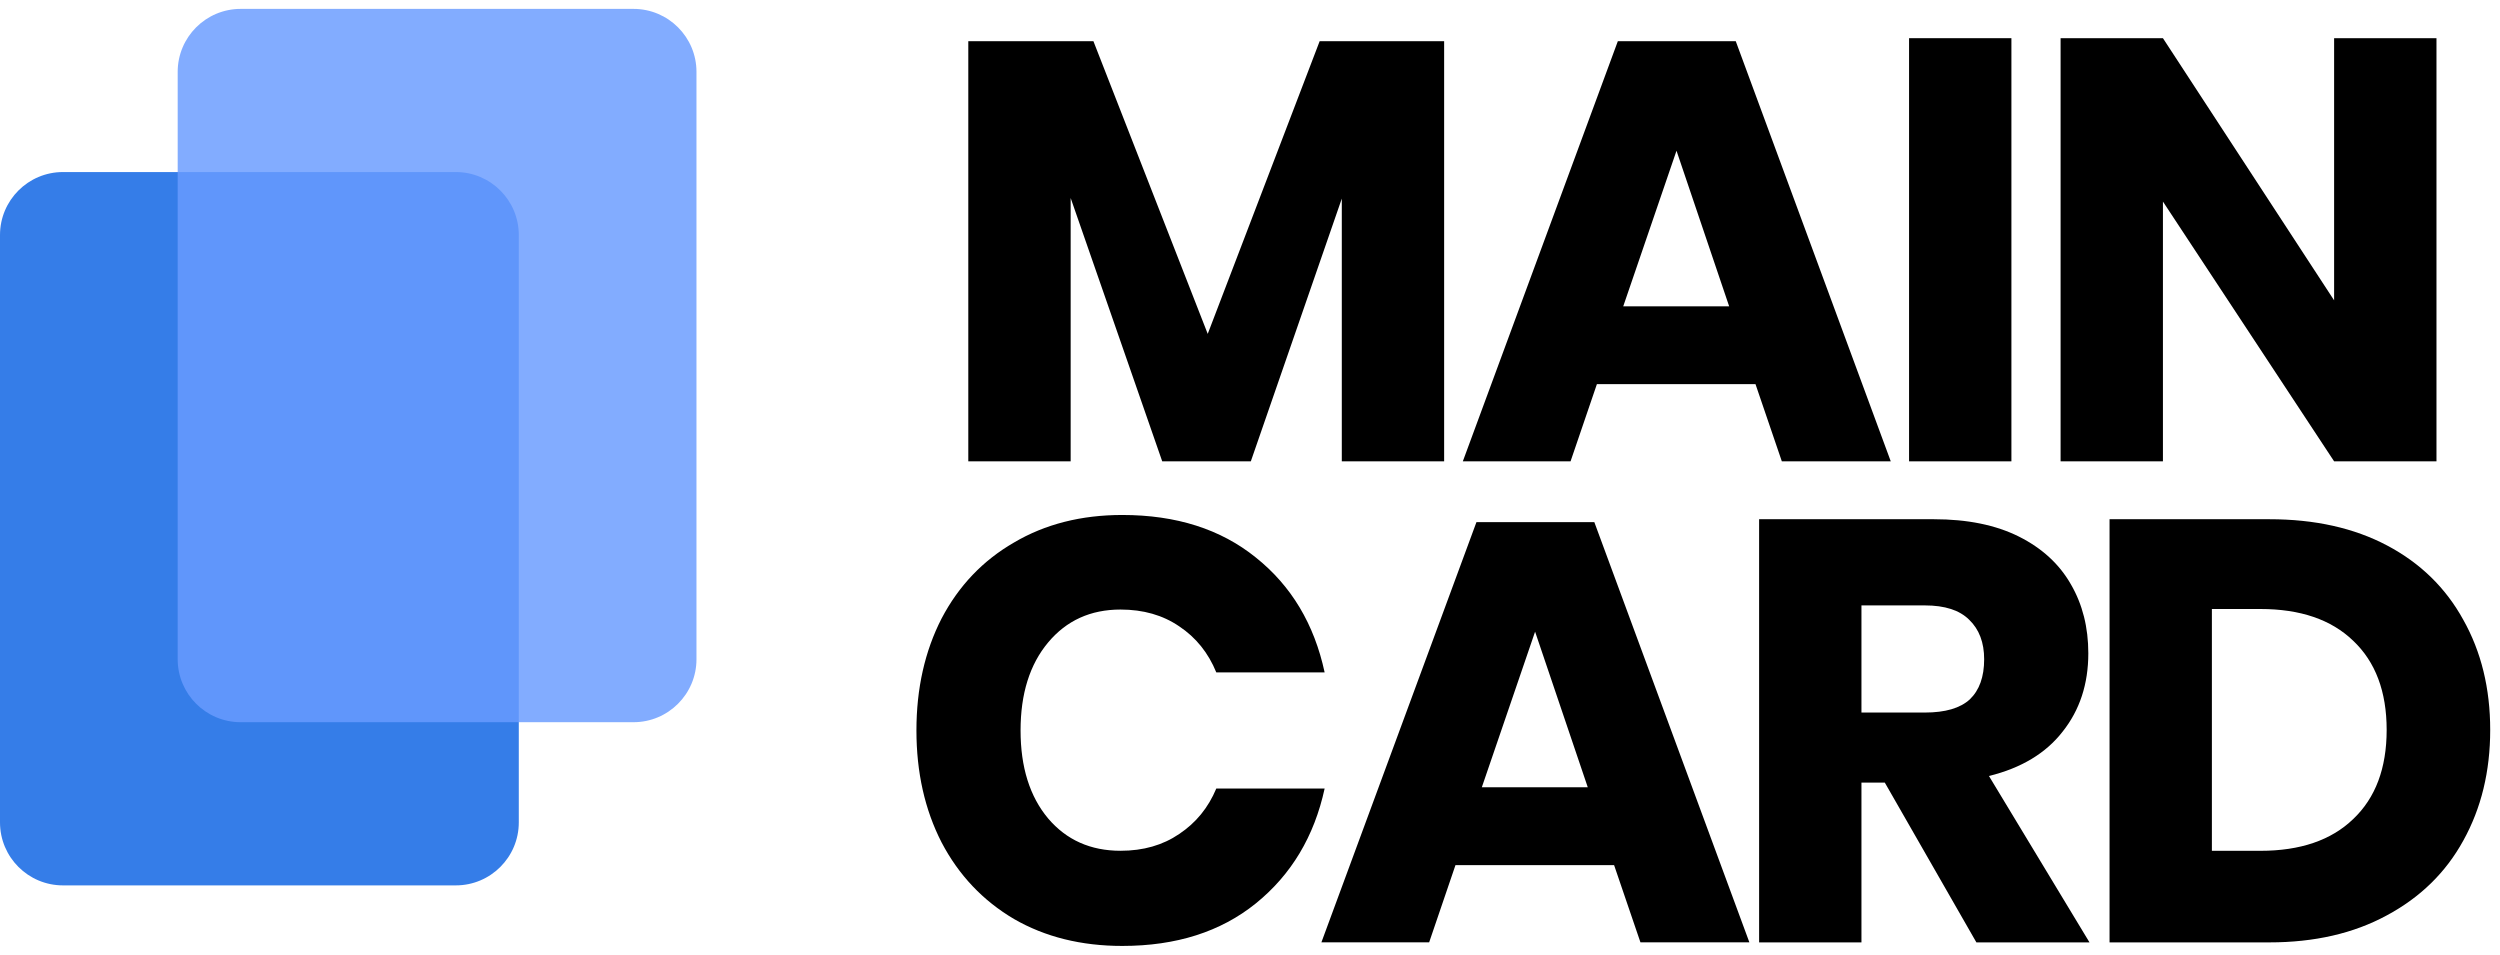
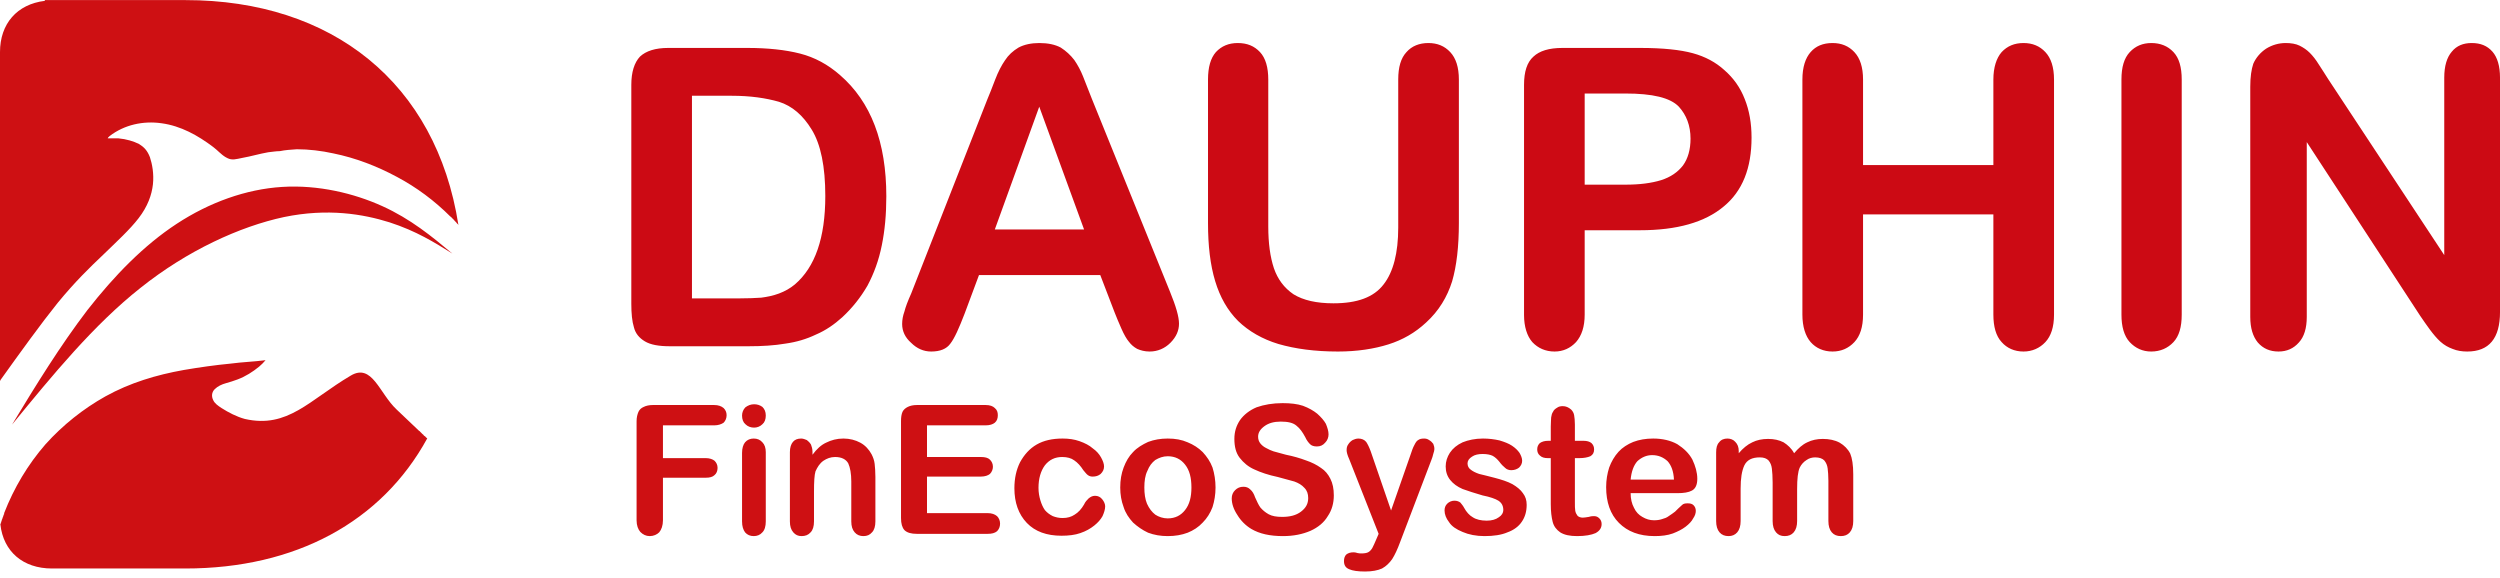
- <svg xmlns="http://www.w3.org/2000/svg" width="110" height="42" viewBox="0 0 110 42" fill="none">
-   <path d="M107.205 20.299H102.701L95.169 8.869V20.299H90.666V1.68H95.169L102.701 13.215V1.68H107.205V20.299Z" fill="black" />
-   <path d="M88.502 1.68V20.299H83.999V1.68H88.502Z" fill="black" />
-   <path d="M77.242 16.903H70.263L69.104 20.3H64.364L71.185 1.812H76.373L83.194 20.3H78.401L77.242 16.903ZM76.083 13.479L73.766 6.632L71.422 13.479H76.083Z" fill="black" />
-   <path d="M63.542 1.812V20.3H59.039V8.739L55.036 20.3H51.138L47.109 8.712V20.3H42.605V1.812H48.11L53.14 14.691L58.065 1.812H63.542Z" fill="black" />
-   <path d="M109.569 32.116C109.569 33.942 109.174 35.566 108.384 36.988C107.612 38.393 106.488 39.49 105.013 40.28C103.556 41.07 101.836 41.465 99.852 41.465H92.82V22.846H99.852C101.853 22.846 103.583 23.232 105.04 24.005C106.497 24.777 107.612 25.866 108.384 27.27C109.174 28.675 109.569 30.29 109.569 32.116ZM99.457 37.436C101.212 37.436 102.573 36.971 103.539 36.04C104.522 35.109 105.013 33.801 105.013 32.116C105.013 30.43 104.522 29.122 103.539 28.192C102.573 27.261 101.212 26.796 99.457 26.796H97.323V37.436H99.457Z" fill="black" />
-   <path d="M86.961 41.465L82.931 34.434H81.904V41.465H77.401V22.846H85.091C86.566 22.846 87.812 23.1 88.831 23.609C89.849 24.119 90.613 24.821 91.122 25.716C91.631 26.594 91.886 27.604 91.886 28.745C91.886 30.097 91.508 31.247 90.753 32.195C90.016 33.143 88.936 33.793 87.514 34.144L91.938 41.465H86.961ZM81.904 31.352H84.696C85.591 31.352 86.25 31.159 86.671 30.773C87.093 30.369 87.303 29.781 87.303 29.008C87.303 28.271 87.084 27.692 86.645 27.27C86.223 26.849 85.574 26.638 84.696 26.638H81.904V31.352Z" fill="black" />
-   <path d="M71.02 38.065H64.041L62.883 41.462H58.142L64.963 22.975H70.151L76.972 41.462H72.179L71.02 38.065ZM69.862 34.641L67.544 27.794L65.2 34.641H69.862Z" fill="black" />
-   <path d="M49.382 22.659C51.753 22.659 53.71 23.282 55.255 24.529C56.818 25.776 57.827 27.461 58.284 29.586H53.517C53.166 28.725 52.622 28.049 51.884 27.558C51.164 27.066 50.304 26.82 49.303 26.82C47.986 26.82 46.924 27.303 46.117 28.269C45.309 29.234 44.905 30.525 44.905 32.14C44.905 33.755 45.309 35.046 46.117 36.011C46.924 36.96 47.986 37.434 49.303 37.434C50.304 37.434 51.164 37.188 51.884 36.696C52.622 36.205 53.166 35.537 53.517 34.695H58.284C57.827 36.802 56.818 38.487 55.255 39.751C53.71 40.998 51.753 41.621 49.382 41.621C47.574 41.621 45.985 41.226 44.616 40.436C43.246 39.628 42.184 38.505 41.429 37.065C40.691 35.625 40.323 33.983 40.323 32.14C40.323 30.297 40.691 28.655 41.429 27.215C42.184 25.776 43.246 24.661 44.616 23.871C45.985 23.063 47.574 22.659 49.382 22.659Z" fill="black" />
-   <path d="M20.055 7.57H2.772C1.241 7.57 0 8.811 0 10.342V36.185C0 37.716 1.241 38.957 2.772 38.957H20.055C21.586 38.957 22.827 37.716 22.827 36.185V10.342C22.827 8.811 21.586 7.57 20.055 7.57Z" fill="#357DE8" />
-   <path d="M27.873 0.391H10.591C9.06 0.391 7.818 1.632 7.818 3.163V29.005C7.818 30.536 9.06 31.777 10.591 31.777H27.873C29.404 31.777 30.645 30.536 30.645 29.005V3.163C30.645 1.632 29.404 0.391 27.873 0.391Z" fill="#699CFF" fill-opacity="0.83" />
+ <svg xmlns="http://www.w3.org/2000/svg" width="329" height="76" viewBox="0 0 329 76" fill="none">
+   <path fill-rule="evenodd" clip-rule="evenodd" d="M0.05 69.014C0.446 72.583 3.024 74.814 6.841 74.814H24.389C38.913 74.814 50.215 68.667 56.213 57.712V57.662H56.163V57.613H56.114L56.064 57.563L56.015 57.514V57.464H55.965L55.916 57.414L55.866 57.365H55.816V57.315H55.767V57.266H55.717V57.216L55.668 57.167H55.618V57.117H55.569V57.068H55.519V57.018H55.469V56.968H55.42V56.919H55.37V56.869H55.321V56.82H55.271V56.77H55.222V56.721H55.172C54.181 55.779 53.189 54.837 52.198 53.895C49.918 51.763 48.976 47.748 46.15 49.434C40.697 52.656 37.872 56.423 32.221 55.134C31.13 54.837 30.089 54.291 29.148 53.697C28.701 53.399 28.255 53.102 28.057 52.656C27.809 52.16 27.859 51.615 28.255 51.218C28.652 50.822 29.197 50.574 29.742 50.425C30.238 50.276 30.783 50.128 31.279 49.929C32.32 49.533 33.262 48.938 34.105 48.244C34.402 47.996 34.699 47.699 34.947 47.401C33.411 47.599 31.874 47.649 30.387 47.847C28.305 48.046 26.223 48.343 24.19 48.69C20.572 49.334 17.102 50.375 13.88 52.16C10.955 53.796 8.278 55.927 5.998 58.455C3.668 61.132 1.834 64.206 0.545 67.527V67.576V67.626V67.676H0.496V67.725V67.775L0.446 67.824V67.874V67.923L0.397 67.973V68.023V68.072H0.347V68.122V68.171V68.221H0.297V68.27V68.32L0.248 68.37V68.419V68.469L0.198 68.518V68.568V68.617L0.149 68.667V68.717V68.766L0.099 68.816V68.865V68.915L0.05 68.964V69.014ZM0.05 50.028C2.677 46.36 5.354 42.642 7.584 39.867C9.865 37.09 11.748 35.256 13.582 33.521C15.367 31.787 17.102 30.2 18.242 28.713C19.432 27.176 19.977 25.64 20.126 24.252C20.274 22.864 20.026 21.575 19.729 20.683C19.382 19.79 18.936 19.344 18.291 18.948C17.598 18.601 16.656 18.303 15.565 18.204C15.119 18.204 14.623 18.204 14.177 18.204C14.227 18.155 14.227 18.055 14.326 18.006C14.376 17.956 14.376 17.956 14.425 17.907C16.358 16.42 18.837 15.874 21.266 16.221C23.794 16.568 26.025 17.808 28.057 19.344C28.652 19.79 29.098 20.336 29.693 20.683C30.04 20.881 30.288 20.98 30.635 20.98C30.684 20.98 30.734 20.98 30.783 20.98C31.13 20.93 31.477 20.881 31.874 20.782C33.014 20.584 34.154 20.236 35.294 20.038C35.79 19.989 36.335 19.89 36.831 19.89C37.525 19.741 38.318 19.691 39.062 19.642C40.648 19.642 42.284 19.84 43.87 20.187C46.795 20.782 49.62 21.872 52.198 23.26C54.825 24.648 57.205 26.433 59.286 28.515H59.336V28.564H59.386V28.614H59.435V28.663H59.485V28.713H59.534V28.763H59.584V28.812H59.633V28.862H59.683V28.911H59.733V28.961H59.782V29.011L59.832 29.06L59.881 29.11L59.931 29.159L59.98 29.209L60.03 29.258L60.08 29.308V29.358H60.129V29.407H60.179V29.457H60.228V29.506H60.278V29.556L60.327 29.605C57.403 10.917 43.721 0.012 24.389 0.012H5.899V0.111C2.231 0.557 0 3.135 0 6.852V50.177V50.128L0.05 50.078V50.028ZM1.586 55.878C4.759 50.623 7.981 45.418 11.5 40.808C15.069 36.248 18.936 32.282 23.249 29.457C27.561 26.631 32.37 24.896 37.128 24.599C41.887 24.301 46.596 25.441 50.314 27.127C54.032 28.812 56.808 31.093 59.534 33.373C57.155 31.886 54.776 30.398 51.256 29.258C47.786 28.168 43.126 27.375 37.376 28.564C31.576 29.804 24.637 32.976 18.49 37.884C12.343 42.742 6.94 49.334 1.586 55.878Z" fill="#CE1013" />
+   <path d="M87.939 6.308H98.349C101.026 6.308 103.355 6.555 105.289 7.051C107.222 7.547 108.957 8.489 110.543 9.877C114.608 13.396 116.64 18.7 116.64 25.838C116.64 28.218 116.442 30.349 116.045 32.282C115.649 34.265 115.005 36 114.162 37.587C113.27 39.123 112.179 40.511 110.841 41.751C109.8 42.692 108.659 43.485 107.371 44.031C106.131 44.626 104.793 45.022 103.355 45.22C101.918 45.468 100.282 45.567 98.498 45.567H88.137C86.7 45.567 85.609 45.369 84.866 44.923C84.122 44.477 83.626 43.882 83.428 43.089C83.18 42.296 83.081 41.255 83.081 39.966V11.165C83.081 9.48 83.478 8.241 84.221 7.448C85.014 6.704 86.254 6.308 87.939 6.308ZM91.062 12.603V39.272H97.06C98.398 39.272 99.439 39.222 100.183 39.173C100.926 39.074 101.72 38.925 102.513 38.627C103.306 38.33 104 37.934 104.595 37.438C107.272 35.158 108.61 31.291 108.61 25.789C108.61 21.922 108.015 18.998 106.825 17.064C105.685 15.181 104.248 13.941 102.513 13.396C100.778 12.9 98.745 12.603 96.316 12.603H91.062ZM146.68 41.106L144.796 36.199H128.835L126.951 41.255C126.207 43.188 125.613 44.526 125.067 45.22C124.572 45.914 123.729 46.261 122.539 46.261C121.548 46.261 120.656 45.865 119.912 45.121C119.119 44.427 118.722 43.585 118.722 42.643C118.722 42.097 118.821 41.552 119.02 41.007C119.168 40.412 119.466 39.619 119.912 38.627L129.925 13.099C130.223 12.405 130.57 11.512 130.966 10.471C131.363 9.43 131.809 8.588 132.255 7.943C132.701 7.249 133.296 6.704 134.04 6.258C134.783 5.861 135.725 5.663 136.766 5.663C137.906 5.663 138.848 5.861 139.592 6.258C140.286 6.704 140.88 7.249 141.376 7.894C141.822 8.538 142.219 9.282 142.516 10.025C142.814 10.769 143.21 11.81 143.706 13.049L153.967 38.38C154.76 40.313 155.157 41.701 155.157 42.593C155.157 43.485 154.81 44.328 154.017 45.121C153.273 45.865 152.331 46.261 151.29 46.261C150.646 46.261 150.1 46.113 149.654 45.914C149.208 45.667 148.861 45.369 148.564 44.973C148.266 44.626 147.919 44.031 147.572 43.238C147.225 42.444 146.928 41.751 146.68 41.106ZM130.917 30.201H142.665L136.766 14.04L130.917 30.201ZM158.974 29.358V10.471C158.974 8.836 159.321 7.646 160.015 6.853C160.758 6.06 161.7 5.663 162.89 5.663C164.129 5.663 165.071 6.06 165.814 6.853C166.558 7.646 166.905 8.885 166.905 10.471V29.804C166.905 31.985 167.153 33.819 167.648 35.306C168.144 36.744 168.987 37.884 170.226 38.727C171.515 39.52 173.25 39.916 175.481 39.916C178.604 39.916 180.785 39.123 182.074 37.438C183.362 35.802 184.007 33.274 184.007 29.953V10.471C184.007 8.836 184.354 7.646 185.097 6.853C185.791 6.06 186.783 5.663 187.972 5.663C189.162 5.663 190.104 6.06 190.848 6.853C191.591 7.646 191.988 8.836 191.988 10.471V29.358C191.988 32.431 191.69 35.009 191.095 37.041C190.451 39.074 189.36 40.908 187.675 42.444C186.237 43.783 184.602 44.725 182.718 45.32C180.834 45.914 178.604 46.261 176.075 46.261C173.052 46.261 170.474 45.914 168.243 45.27C166.112 44.626 164.327 43.585 162.939 42.246C161.551 40.858 160.56 39.123 159.915 36.992C159.271 34.86 158.974 32.332 158.974 29.358ZM215.831 30.3H208.544V41.404C208.544 42.99 208.148 44.179 207.404 45.022C206.661 45.815 205.719 46.261 204.579 46.261C203.389 46.261 202.397 45.815 201.654 45.022C200.96 44.229 200.563 42.99 200.563 41.453V11.165C200.563 9.43 200.96 8.191 201.803 7.448C202.596 6.704 203.835 6.308 205.62 6.308H215.831C218.855 6.308 221.135 6.555 222.771 7.001C224.407 7.448 225.795 8.191 226.935 9.232C228.125 10.273 229.017 11.512 229.612 13.049C230.207 14.536 230.504 16.222 230.504 18.105C230.504 22.12 229.314 25.144 226.836 27.177C224.357 29.259 220.689 30.3 215.831 30.3ZM213.898 12.306H208.544V24.302H213.898C215.782 24.302 217.318 24.103 218.607 23.707C219.846 23.31 220.788 22.666 221.482 21.773C222.127 20.881 222.474 19.692 222.474 18.254C222.474 16.519 221.928 15.131 220.937 14.04C219.797 12.851 217.467 12.306 213.898 12.306ZM245.177 10.471V21.724H262.328V10.471C262.328 8.885 262.725 7.646 263.419 6.853C264.162 6.06 265.104 5.663 266.294 5.663C267.484 5.663 268.425 6.06 269.169 6.853C269.913 7.646 270.309 8.836 270.309 10.471V41.404C270.309 43.039 269.913 44.229 269.169 45.022C268.425 45.815 267.434 46.261 266.294 46.261C265.104 46.261 264.113 45.815 263.419 45.022C262.675 44.229 262.328 42.99 262.328 41.404V28.218H245.177V41.404C245.177 43.039 244.78 44.229 244.037 45.022C243.293 45.815 242.351 46.261 241.162 46.261C239.972 46.261 238.981 45.815 238.287 45.022C237.593 44.229 237.196 42.99 237.196 41.404V10.471C237.196 8.836 237.593 7.646 238.287 6.853C238.981 6.06 239.922 5.663 241.162 5.663C242.351 5.663 243.293 6.06 244.037 6.853C244.78 7.646 245.177 8.836 245.177 10.471ZM279.182 41.404V10.471C279.182 8.836 279.529 7.646 280.273 6.853C281.016 6.06 281.958 5.663 283.098 5.663C284.288 5.663 285.279 6.06 286.023 6.853C286.767 7.646 287.114 8.836 287.114 10.471V41.404C287.114 43.039 286.767 44.229 286.023 45.022C285.279 45.815 284.288 46.261 283.098 46.261C281.958 46.261 281.016 45.815 280.273 45.022C279.529 44.229 279.182 42.99 279.182 41.404ZM306.397 10.422L321.664 33.571V10.224C321.664 8.687 322.011 7.547 322.656 6.803C323.3 6.01 324.192 5.663 325.283 5.663C326.423 5.663 327.315 6.01 328.009 6.803C328.654 7.547 329.001 8.687 329.001 10.224V41.056C329.001 44.526 327.563 46.261 324.688 46.261C323.994 46.261 323.35 46.162 322.755 45.914C322.21 45.716 321.664 45.419 321.169 44.973C320.673 44.526 320.227 43.981 319.781 43.386C319.334 42.791 318.938 42.197 318.492 41.552L303.571 18.7V41.701C303.571 43.188 303.224 44.328 302.53 45.072C301.836 45.865 300.944 46.261 299.853 46.261C298.713 46.261 297.821 45.865 297.127 45.072C296.482 44.279 296.135 43.188 296.135 41.701V11.413C296.135 10.124 296.284 9.133 296.532 8.389C296.879 7.596 297.474 6.902 298.217 6.407C299.011 5.911 299.903 5.663 300.795 5.663C301.489 5.663 302.133 5.762 302.629 6.01C303.125 6.258 303.571 6.555 303.968 6.952C304.364 7.348 304.761 7.844 305.157 8.489C305.554 9.083 305.95 9.728 306.397 10.422Z" fill="#CC0A14" />
+   <path d="M93.986 55.977H87.244V60.29H92.895C93.391 60.29 93.788 60.439 94.035 60.637C94.283 60.885 94.432 61.182 94.432 61.579C94.432 61.975 94.283 62.322 94.035 62.521C93.788 62.769 93.391 62.868 92.895 62.868H87.244V68.469C87.244 69.163 87.046 69.709 86.749 70.055C86.451 70.353 86.005 70.551 85.509 70.551C85.014 70.551 84.617 70.353 84.27 70.006C83.973 69.659 83.774 69.163 83.774 68.469V55.432C83.774 54.936 83.874 54.54 84.022 54.193C84.171 53.895 84.369 53.697 84.716 53.548C85.014 53.4 85.41 53.301 85.906 53.301H93.986C94.531 53.301 94.928 53.449 95.225 53.697C95.473 53.945 95.622 54.242 95.622 54.639C95.622 55.036 95.473 55.383 95.225 55.63C94.928 55.829 94.531 55.977 93.986 55.977ZM100.777 59.497V68.618C100.777 69.262 100.628 69.758 100.331 70.055C100.034 70.402 99.637 70.551 99.191 70.551C98.745 70.551 98.348 70.402 98.051 70.055C97.803 69.709 97.654 69.262 97.654 68.618V59.596C97.654 59.001 97.803 58.505 98.051 58.208C98.348 57.861 98.745 57.712 99.191 57.712C99.637 57.712 100.034 57.861 100.331 58.208C100.628 58.505 100.777 58.952 100.777 59.497ZM99.24 56.275C98.794 56.275 98.398 56.126 98.1 55.829C97.803 55.581 97.654 55.184 97.654 54.689C97.654 54.292 97.803 53.895 98.1 53.598C98.447 53.35 98.794 53.201 99.24 53.201C99.637 53.201 99.984 53.301 100.331 53.548C100.628 53.846 100.777 54.193 100.777 54.689C100.777 55.184 100.628 55.581 100.331 55.829C100.034 56.126 99.637 56.275 99.24 56.275ZM106.924 59.447V59.844C107.469 59.1 108.064 58.555 108.708 58.258C109.402 57.911 110.146 57.712 110.989 57.712C111.831 57.712 112.575 57.911 113.219 58.258C113.864 58.605 114.359 59.15 114.706 59.794C114.905 60.191 115.053 60.587 115.103 61.034C115.153 61.48 115.202 62.075 115.202 62.769V68.618C115.202 69.262 115.053 69.758 114.756 70.055C114.459 70.402 114.112 70.551 113.616 70.551C113.17 70.551 112.773 70.402 112.476 70.055C112.178 69.709 112.03 69.262 112.03 68.618V63.363C112.03 62.322 111.881 61.529 111.633 60.984C111.336 60.439 110.741 60.141 109.898 60.141C109.303 60.141 108.808 60.34 108.361 60.637C107.866 60.984 107.568 61.48 107.32 62.025C107.172 62.521 107.122 63.413 107.122 64.702V68.618C107.122 69.262 106.973 69.758 106.676 70.055C106.379 70.402 105.982 70.551 105.486 70.551C105.04 70.551 104.693 70.402 104.396 70.055C104.098 69.709 103.95 69.262 103.95 68.618V59.497C103.95 58.902 104.098 58.456 104.346 58.158C104.594 57.861 104.941 57.712 105.437 57.712C105.685 57.712 105.932 57.812 106.18 57.911C106.379 58.059 106.577 58.258 106.726 58.505C106.825 58.753 106.924 59.1 106.924 59.447ZM129.726 55.977H121.993V60.141H129.082C129.627 60.141 130.024 60.24 130.272 60.488C130.519 60.736 130.668 61.034 130.668 61.43C130.668 61.777 130.519 62.124 130.272 62.372C130.024 62.57 129.627 62.719 129.082 62.719H121.993V67.527H129.974C130.519 67.527 130.916 67.676 131.213 67.924C131.461 68.172 131.61 68.519 131.61 68.915C131.61 69.312 131.461 69.659 131.213 69.907C130.916 70.155 130.519 70.254 129.974 70.254H120.655C119.911 70.254 119.366 70.105 119.019 69.758C118.722 69.411 118.573 68.915 118.573 68.172V55.432C118.573 54.936 118.623 54.54 118.771 54.193C118.92 53.895 119.168 53.697 119.465 53.548C119.763 53.4 120.159 53.301 120.655 53.301H129.726C130.272 53.301 130.668 53.449 130.916 53.697C131.213 53.945 131.313 54.242 131.313 54.639C131.313 55.036 131.213 55.383 130.916 55.63C130.668 55.829 130.272 55.977 129.726 55.977ZM145.44 66.635C145.44 67.032 145.292 67.478 145.093 67.924C144.845 68.37 144.498 68.767 144.003 69.163C143.507 69.56 142.912 69.907 142.169 70.155C141.475 70.402 140.632 70.502 139.69 70.502C137.757 70.502 136.22 69.956 135.13 68.816C134.039 67.676 133.494 66.139 133.494 64.256C133.494 62.967 133.742 61.827 134.237 60.835C134.783 59.844 135.477 59.051 136.418 58.505C137.36 57.96 138.5 57.712 139.839 57.712C140.632 57.712 141.375 57.812 142.069 58.059C142.763 58.307 143.358 58.605 143.804 59.001C144.3 59.348 144.647 59.745 144.895 60.191C145.143 60.637 145.292 61.034 145.292 61.381C145.292 61.777 145.143 62.075 144.845 62.372C144.548 62.62 144.201 62.719 143.804 62.719C143.557 62.719 143.358 62.669 143.16 62.521C143.011 62.422 142.813 62.174 142.565 61.876C142.218 61.331 141.822 60.885 141.375 60.587C140.979 60.29 140.434 60.141 139.789 60.141C138.847 60.141 138.104 60.488 137.509 61.232C136.964 61.975 136.666 62.967 136.666 64.206C136.666 64.801 136.765 65.346 136.914 65.842C137.063 66.338 137.261 66.784 137.509 67.131C137.806 67.478 138.153 67.726 138.55 67.924C138.946 68.073 139.343 68.172 139.839 68.172C140.483 68.172 140.979 68.023 141.425 67.726C141.921 67.428 142.317 66.982 142.664 66.387C142.813 66.04 143.061 65.792 143.259 65.594C143.507 65.396 143.755 65.247 144.102 65.247C144.498 65.247 144.796 65.396 145.044 65.693C145.292 65.991 145.44 66.338 145.44 66.635ZM159.964 64.156C159.964 65.098 159.816 65.941 159.568 66.734C159.27 67.527 158.824 68.221 158.279 68.767C157.734 69.362 157.04 69.808 156.296 70.105C155.503 70.402 154.66 70.551 153.669 70.551C152.727 70.551 151.884 70.402 151.091 70.105C150.348 69.758 149.703 69.312 149.108 68.767C148.563 68.172 148.117 67.527 147.869 66.734C147.572 65.941 147.423 65.098 147.423 64.156C147.423 63.165 147.572 62.322 147.869 61.529C148.167 60.736 148.563 60.042 149.108 59.497C149.654 58.902 150.348 58.505 151.091 58.158C151.884 57.861 152.727 57.712 153.669 57.712C154.66 57.712 155.503 57.861 156.296 58.208C157.04 58.505 157.734 58.952 158.279 59.497C158.824 60.092 159.27 60.736 159.568 61.529C159.816 62.322 159.964 63.215 159.964 64.156ZM156.792 64.156C156.792 62.868 156.544 61.876 155.949 61.133C155.404 60.439 154.66 60.042 153.669 60.042C153.074 60.042 152.529 60.24 152.033 60.538C151.587 60.885 151.24 61.331 150.992 61.975C150.695 62.57 150.596 63.314 150.596 64.156C150.596 64.95 150.695 65.693 150.943 66.288C151.24 66.933 151.587 67.379 152.033 67.726C152.479 68.023 153.074 68.221 153.669 68.221C154.66 68.221 155.404 67.825 155.949 67.131C156.544 66.387 156.792 65.396 156.792 64.156ZM175.53 65.198C175.53 66.189 175.282 67.131 174.736 67.924C174.241 68.767 173.448 69.411 172.456 69.857C171.415 70.303 170.226 70.551 168.838 70.551C167.152 70.551 165.764 70.254 164.674 69.609C163.93 69.163 163.286 68.519 162.84 67.775C162.344 67.032 162.096 66.288 162.096 65.594C162.096 65.148 162.245 64.801 162.542 64.504C162.84 64.206 163.187 64.057 163.633 64.057C163.98 64.057 164.277 64.156 164.525 64.404C164.822 64.652 165.021 64.999 165.169 65.445C165.417 65.991 165.615 66.437 165.863 66.784C166.161 67.131 166.508 67.428 166.954 67.676C167.4 67.924 167.995 68.023 168.738 68.023C169.73 68.023 170.573 67.825 171.217 67.329C171.861 66.833 172.159 66.288 172.159 65.544C172.159 64.999 172.01 64.553 171.663 64.206C171.316 63.81 170.87 63.562 170.325 63.363C169.779 63.215 169.036 63.016 168.144 62.769C166.954 62.521 165.913 62.174 165.07 61.777C164.277 61.43 163.633 60.885 163.137 60.24C162.641 59.596 162.443 58.753 162.443 57.762C162.443 56.82 162.691 56.027 163.187 55.283C163.682 54.589 164.426 53.995 165.368 53.598C166.359 53.251 167.499 53.053 168.788 53.053C169.829 53.053 170.721 53.152 171.465 53.4C172.258 53.697 172.853 54.044 173.348 54.441C173.844 54.887 174.241 55.333 174.489 55.779C174.687 56.275 174.836 56.721 174.836 57.167C174.836 57.564 174.687 57.96 174.389 58.258C174.092 58.605 173.745 58.753 173.299 58.753C172.902 58.753 172.605 58.654 172.407 58.456C172.208 58.258 171.96 57.96 171.762 57.514C171.415 56.87 171.068 56.374 170.622 56.027C170.176 55.63 169.482 55.482 168.54 55.482C167.648 55.482 166.954 55.68 166.409 56.077C165.863 56.473 165.566 56.919 165.566 57.465C165.566 57.812 165.665 58.109 165.863 58.357C166.062 58.605 166.309 58.803 166.607 58.952C166.954 59.15 167.301 59.299 167.598 59.398C167.945 59.497 168.491 59.646 169.234 59.844C170.226 60.042 171.068 60.29 171.861 60.587C172.605 60.835 173.299 61.182 173.844 61.579C174.389 61.926 174.786 62.422 175.083 63.016C175.381 63.611 175.53 64.305 175.53 65.198ZM181.131 70.948L181.428 70.254L177.562 60.439C177.314 59.894 177.215 59.497 177.215 59.249C177.215 58.952 177.265 58.704 177.413 58.505C177.562 58.258 177.76 58.059 178.008 57.911C178.206 57.812 178.504 57.712 178.752 57.712C179.198 57.712 179.545 57.861 179.793 58.158C179.991 58.456 180.189 58.852 180.387 59.398L183.064 67.18L185.592 59.943C185.791 59.348 185.939 58.902 186.138 58.555C186.286 58.258 186.435 58.01 186.633 57.911C186.832 57.762 187.08 57.712 187.427 57.712C187.625 57.712 187.873 57.762 188.071 57.911C188.319 58.059 188.467 58.208 188.616 58.406C188.715 58.654 188.765 58.852 188.765 59.1C188.765 59.249 188.715 59.447 188.616 59.745C188.567 59.993 188.467 60.29 188.368 60.538L184.254 71.344C183.907 72.286 183.56 73.03 183.213 73.575C182.866 74.071 182.42 74.517 181.875 74.814C181.329 75.062 180.586 75.211 179.644 75.211C178.702 75.211 178.008 75.112 177.562 74.913C177.066 74.715 176.868 74.368 176.868 73.823C176.868 73.476 176.967 73.178 177.165 72.98C177.413 72.782 177.711 72.683 178.157 72.683C178.306 72.683 178.504 72.732 178.653 72.782C178.851 72.831 179.049 72.831 179.148 72.831C179.545 72.831 179.842 72.782 180.04 72.683C180.239 72.584 180.437 72.385 180.586 72.137C180.734 71.84 180.933 71.443 181.131 70.948ZM200.91 66.437C200.91 67.279 200.711 68.023 200.265 68.668C199.869 69.262 199.224 69.758 198.382 70.055C197.588 70.402 196.548 70.551 195.358 70.551C194.267 70.551 193.276 70.353 192.483 70.006C191.64 69.659 191.045 69.262 190.698 68.717C190.302 68.221 190.103 67.676 190.103 67.18C190.103 66.833 190.202 66.536 190.45 66.288C190.698 66.04 191.045 65.891 191.392 65.891C191.739 65.891 191.987 65.991 192.185 66.139C192.334 66.338 192.532 66.536 192.681 66.833C192.978 67.379 193.375 67.825 193.821 68.073C194.267 68.37 194.912 68.519 195.655 68.519C196.3 68.519 196.845 68.37 197.241 68.073C197.638 67.825 197.836 67.478 197.836 67.131C197.836 66.585 197.638 66.189 197.192 65.891C196.795 65.644 196.101 65.396 195.11 65.198C194.069 64.9 193.177 64.603 192.483 64.355C191.789 64.057 191.243 63.661 190.847 63.165C190.45 62.669 190.252 62.075 190.252 61.381C190.252 60.736 190.45 60.141 190.797 59.596C191.194 59.001 191.739 58.555 192.483 58.208C193.226 57.911 194.119 57.712 195.16 57.712C195.953 57.712 196.696 57.812 197.341 57.96C197.985 58.158 198.53 58.357 198.976 58.654C199.423 58.952 199.72 59.249 199.968 59.596C200.166 59.943 200.315 60.29 200.315 60.637C200.315 60.984 200.166 61.282 199.918 61.529C199.67 61.728 199.323 61.876 198.877 61.876C198.58 61.876 198.282 61.777 198.084 61.579C197.836 61.381 197.588 61.133 197.291 60.736C197.043 60.439 196.795 60.191 196.448 59.993C196.151 59.844 195.705 59.745 195.11 59.745C194.565 59.745 194.069 59.844 193.722 60.092C193.325 60.34 193.127 60.637 193.127 60.984C193.127 61.331 193.276 61.628 193.573 61.827C193.821 62.025 194.218 62.223 194.664 62.372C195.16 62.471 195.804 62.669 196.647 62.868C197.588 63.116 198.382 63.363 199.026 63.71C199.621 64.057 200.117 64.454 200.414 64.9C200.761 65.346 200.91 65.842 200.91 66.437ZM203.735 58.01H204.082V56.126C204.082 55.581 204.132 55.184 204.132 54.936C204.181 54.639 204.231 54.391 204.38 54.193C204.479 53.945 204.677 53.796 204.925 53.648C205.123 53.499 205.371 53.449 205.668 53.449C206.065 53.449 206.412 53.598 206.759 53.895C206.957 54.094 207.106 54.342 207.156 54.639C207.205 54.936 207.255 55.333 207.255 55.878V58.01H208.395C208.841 58.01 209.188 58.109 209.436 58.307C209.684 58.555 209.783 58.803 209.783 59.15C209.783 59.547 209.634 59.844 209.287 60.042C208.94 60.191 208.444 60.29 207.85 60.29H207.255V66.09C207.255 66.585 207.255 66.933 207.304 67.23C207.354 67.478 207.453 67.676 207.602 67.874C207.75 68.023 207.998 68.122 208.296 68.122C208.494 68.122 208.742 68.073 209.089 68.023C209.386 67.924 209.634 67.924 209.783 67.924C210.08 67.924 210.279 68.023 210.477 68.221C210.675 68.42 210.774 68.668 210.774 68.965C210.774 69.461 210.526 69.857 209.981 70.155C209.436 70.402 208.593 70.551 207.552 70.551C206.61 70.551 205.867 70.402 205.322 70.055C204.826 69.709 204.479 69.262 204.33 68.668C204.181 68.073 204.082 67.329 204.082 66.338V60.29H203.686C203.24 60.29 202.893 60.191 202.645 59.943C202.397 59.745 202.298 59.447 202.298 59.15C202.298 58.803 202.397 58.555 202.645 58.307C202.942 58.109 203.289 58.01 203.735 58.01ZM220.738 64.9H214.591C214.591 65.644 214.74 66.288 215.037 66.833C215.285 67.379 215.682 67.775 216.128 68.023C216.624 68.32 217.119 68.469 217.665 68.469C218.061 68.469 218.408 68.42 218.706 68.32C219.053 68.221 219.35 68.122 219.598 67.924C219.895 67.726 220.193 67.527 220.441 67.329C220.688 67.081 220.986 66.784 221.382 66.437C221.531 66.288 221.779 66.239 222.076 66.239C222.423 66.239 222.671 66.288 222.869 66.486C223.068 66.685 223.167 66.933 223.167 67.23C223.167 67.527 223.068 67.874 222.82 68.221C222.622 68.618 222.275 68.965 221.829 69.312C221.382 69.659 220.788 69.956 220.143 70.204C219.449 70.452 218.656 70.551 217.764 70.551C215.731 70.551 214.195 69.956 213.055 68.816C211.914 67.676 211.369 66.09 211.369 64.107C211.369 63.165 211.518 62.322 211.766 61.529C212.063 60.736 212.46 60.042 213.005 59.447C213.501 58.902 214.195 58.456 214.938 58.158C215.731 57.861 216.574 57.712 217.565 57.712C218.755 57.712 219.846 57.96 220.738 58.456C221.581 59.001 222.275 59.646 222.721 60.488C223.117 61.331 223.365 62.174 223.365 63.016C223.365 63.81 223.117 64.305 222.671 64.553C222.225 64.801 221.581 64.9 220.738 64.9ZM214.591 63.116H220.292C220.242 62.025 219.945 61.232 219.449 60.687C218.904 60.191 218.259 59.894 217.417 59.894C216.673 59.894 216.029 60.191 215.483 60.687C214.988 61.232 214.69 62.075 214.591 63.116ZM236.501 64.355V68.568C236.501 69.213 236.353 69.709 236.055 70.055C235.758 70.402 235.361 70.551 234.866 70.551C234.37 70.551 234.023 70.402 233.725 70.055C233.428 69.709 233.279 69.213 233.279 68.568V63.512C233.279 62.719 233.23 62.124 233.18 61.678C233.131 61.232 232.982 60.885 232.734 60.587C232.486 60.34 232.139 60.191 231.594 60.191C230.553 60.191 229.909 60.538 229.562 61.232C229.215 61.975 229.066 62.967 229.066 64.305V68.568C229.066 69.213 228.917 69.709 228.62 70.055C228.322 70.402 227.926 70.551 227.48 70.551C226.984 70.551 226.587 70.402 226.29 70.055C225.992 69.709 225.844 69.213 225.844 68.568V59.547C225.844 58.952 225.943 58.505 226.24 58.208C226.488 57.861 226.885 57.712 227.331 57.712C227.727 57.712 228.124 57.861 228.372 58.158C228.669 58.456 228.818 58.852 228.818 59.348V59.646C229.363 59.001 229.958 58.505 230.603 58.208C231.197 57.911 231.891 57.762 232.684 57.762C233.478 57.762 234.122 57.911 234.717 58.208C235.262 58.555 235.758 59.001 236.105 59.646C236.65 59.001 237.195 58.505 237.84 58.208C238.435 57.911 239.129 57.762 239.872 57.762C240.715 57.762 241.458 57.911 242.103 58.258C242.698 58.605 243.193 59.1 243.491 59.695C243.739 60.29 243.887 61.182 243.887 62.422V68.568C243.887 69.213 243.739 69.709 243.441 70.055C243.144 70.402 242.747 70.551 242.252 70.551C241.756 70.551 241.359 70.402 241.062 70.055C240.764 69.709 240.616 69.213 240.616 68.568V63.264C240.616 62.57 240.566 62.025 240.517 61.628C240.467 61.232 240.318 60.885 240.07 60.587C239.823 60.34 239.426 60.191 238.881 60.191C238.484 60.191 238.088 60.29 237.741 60.538C237.344 60.786 237.047 61.133 236.848 61.529C236.601 62.075 236.501 63.016 236.501 64.355Z" fill="#CE1013" />
</svg>
